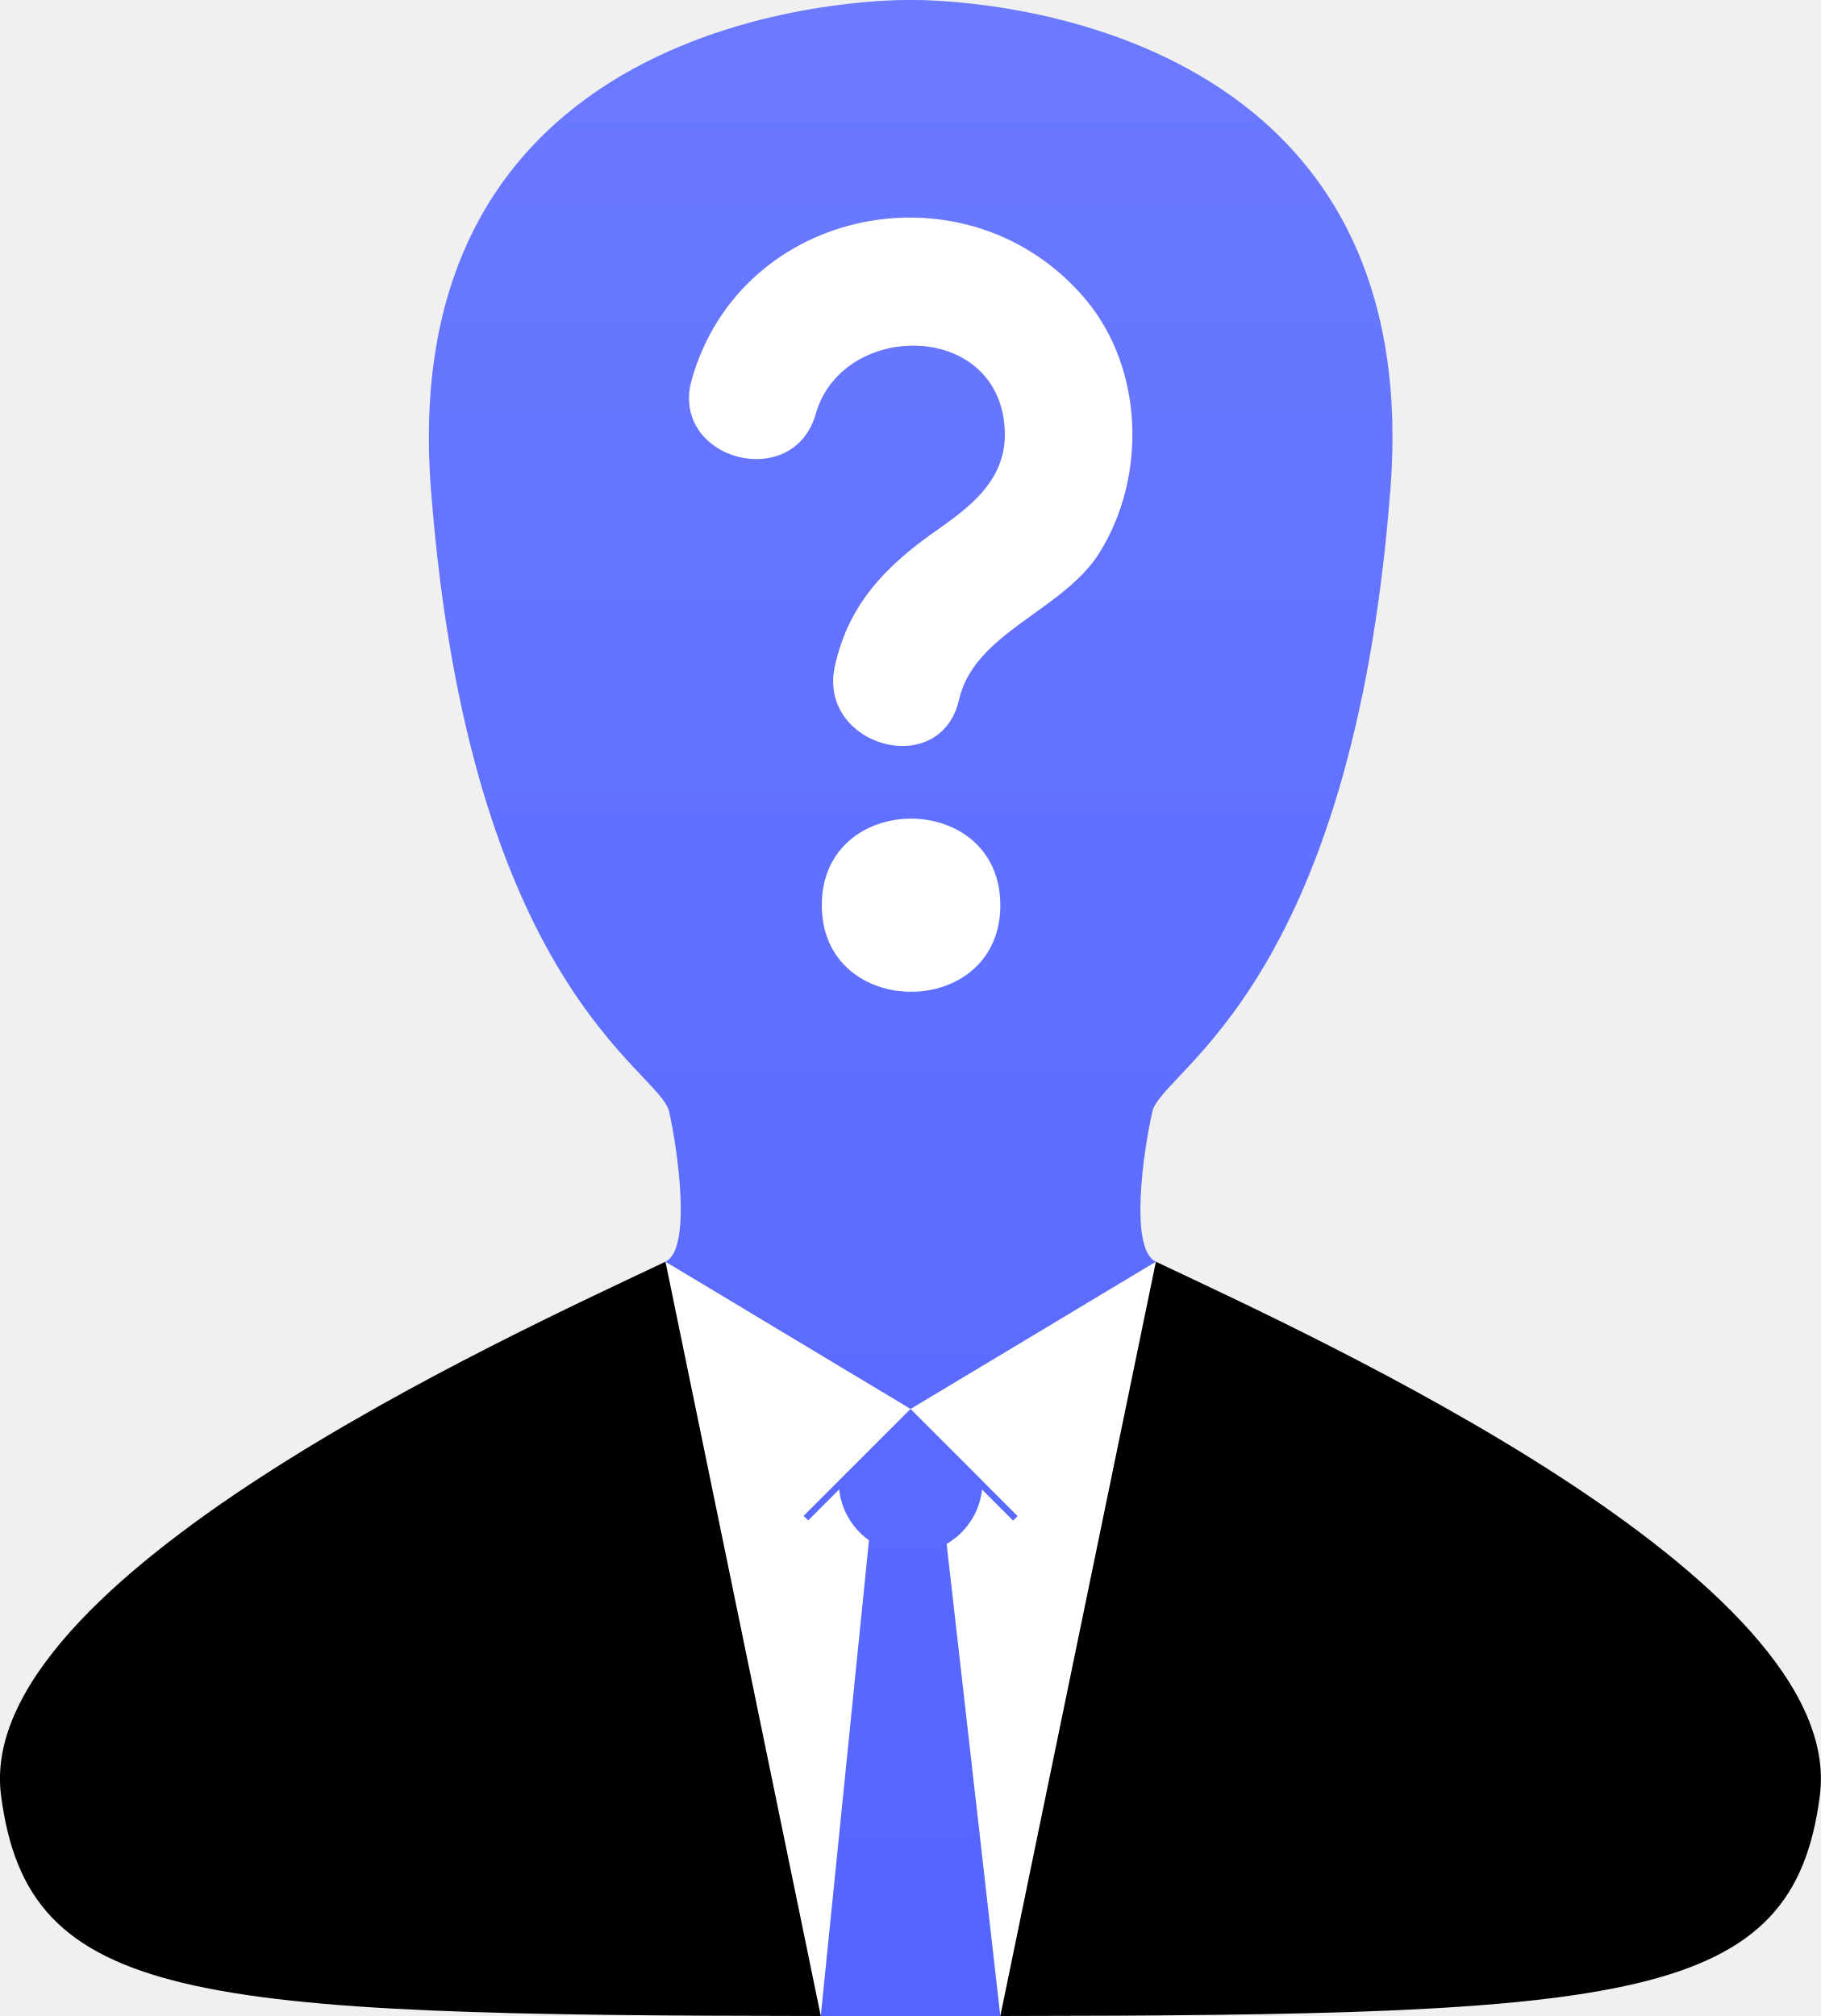
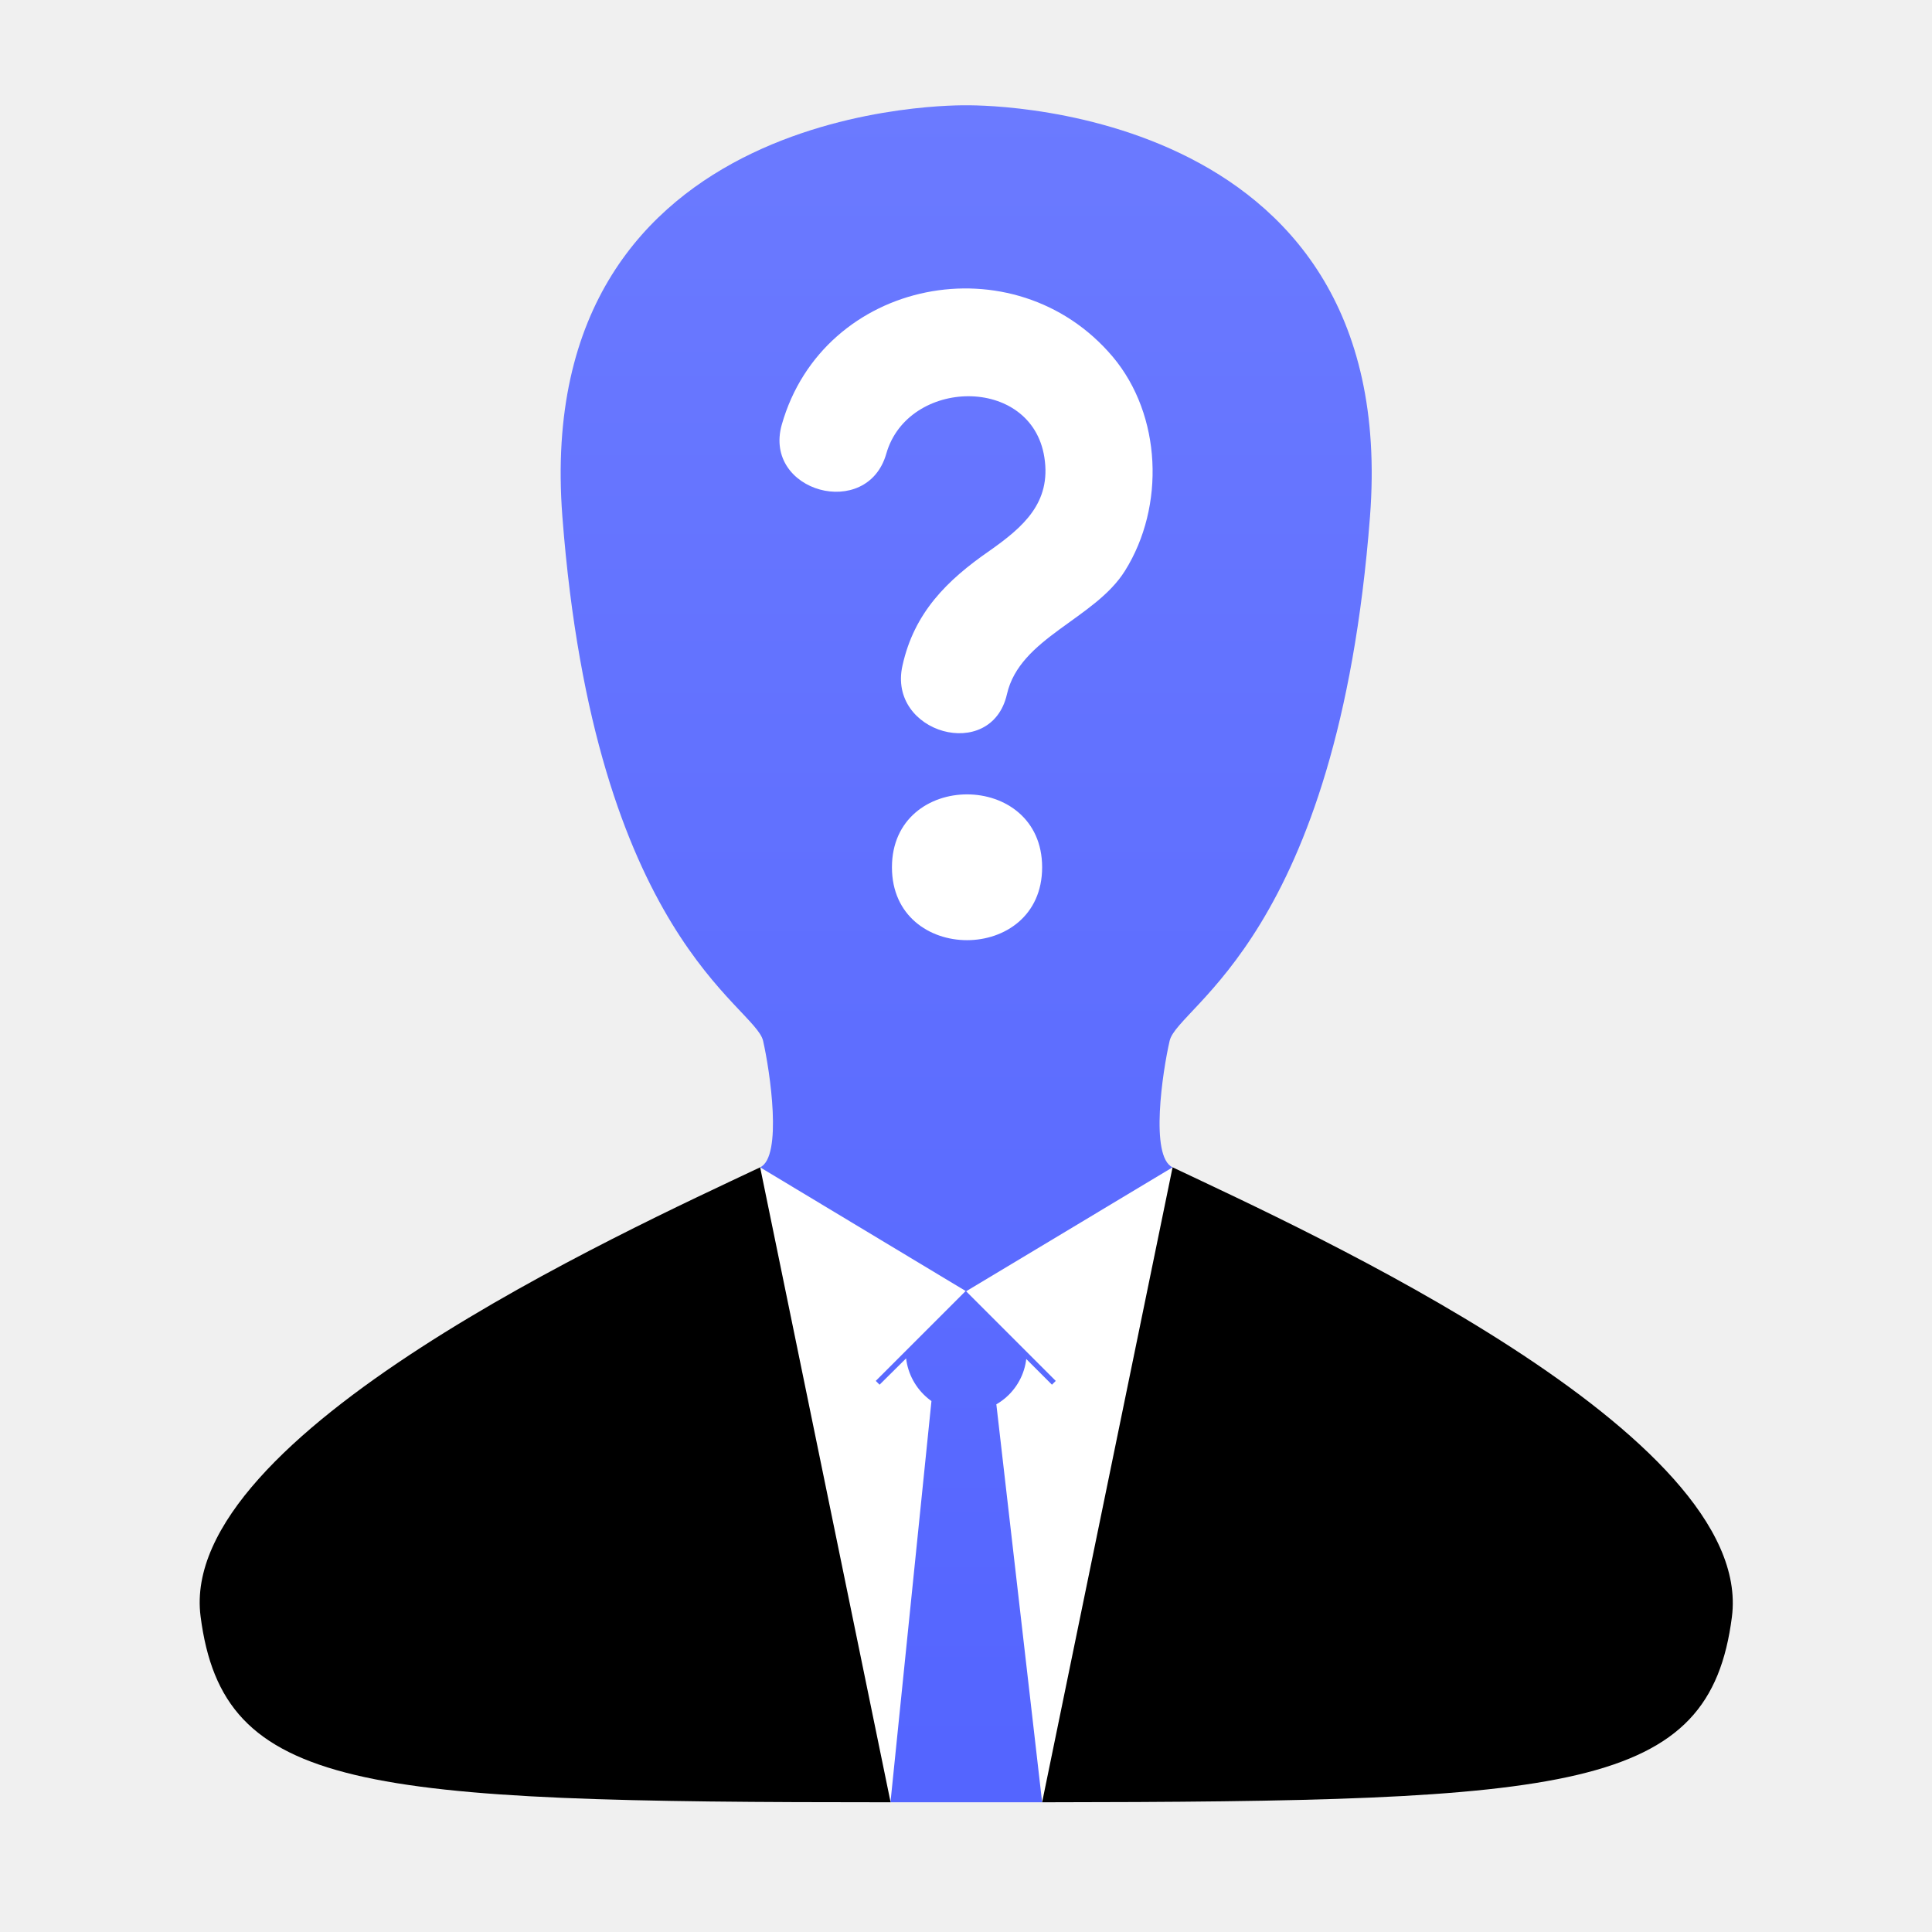
- <svg xmlns="http://www.w3.org/2000/svg" viewBox="0 0 141.99 157.21">
+ <svg xmlns="http://www.w3.org/2000/svg" viewBox="0 0 157.58 157.58">
  <defs>
-     <style>.cls-1{fill:#fff;}.cls-2{fill:url(#New_Gradient_Swatch_1);}</style>
-     <linearGradient id="New_Gradient_Swatch_1" x1="71.01" y1="-0.73" x2="71.01" y2="153.82" gradientUnits="userSpaceOnUse">
+     <style>.cls-1{fill:#fff;}.cls-2{fill:url(#New_Gradient_Swatch_1);}.cls-3{fill:none;}</style>
+     <linearGradient id="New_Gradient_Swatch_1" x1="78.81" y1="7.94" x2="78.81" y2="144.01" gradientUnits="userSpaceOnUse">
      <stop offset="0" stop-color="#6b7aff" />
      <stop offset="1" stop-color="#5465ff" />
    </linearGradient>
  </defs>
  <g id="Layer_2" data-name="Layer 2">
    <g id="Layer_1-2" data-name="Layer 1">
      <g id="Layer_2-2" data-name="Layer 2">
        <g id="Layer_1-2-2" data-name="Layer 1-2">
-           <polyline class="cls-1" points="78.04 157.21 90.13 98.39 90.13 98.39 71.01 109.87 71.01 109.87 51.89 98.39 63.99 157.21" />
-           <path class="cls-2" d="M90.13,98.39,71,109.87,51.89,98.39c2.09-1,.93-8.87.28-11.72-.75-3.25-15.58-9.57-18.57-48.55S71,0,71,0s40.42-.85,37.42,38.12S90.61,83.42,89.86,86.67C89.2,89.52,88,97.4,90.13,98.39ZM71,109.87l-5.6,5.61v.06a5.61,5.61,0,0,0,5.6,5.61h0a5.61,5.61,0,0,0,5.61-5.61h0v-.06Zm2.51,7.86H68l-4,39.48H78ZM71,110.58l8,8,.35-.35L71,109.87l-8.34,8.34.36.35Z" />
-           <path d="M.08,140C2.17,156.2,14.84,157.16,64,157.21L51.89,98.39C39.32,104.35-2.1,123.15.08,140Z" />
-           <path d="M90.13,98.39,78,157.21c49.14-.05,61.82-1,63.9-17.17C144.12,123.15,102.71,104.35,90.13,98.39Z" />
-           <path class="cls-1" d="M78,70.59c0-9-13.92-9-13.92,0S78,79.59,78,70.59Z" />
-           <path class="cls-1" d="M63.61,32.27c2-7,13.43-7.29,14.64.33.67,4.24-2,6.5-5.06,8.65-4,2.77-7,5.77-8.08,10.65-1.43,6.28,8.23,9,9.67,2.66,1.2-5.25,8.13-6.94,10.94-11.44,3.73-5.95,3.46-14.42-1.11-19.82-9.11-10.76-26.83-7.25-30.67,6.3C52.18,35.82,61.85,38.47,63.61,32.27Z" />
+           <polyline class="cls-1" points="85 147 95.64 95.21 95.64 95.21 78.81 105.32 78.81 105.32 61.98 95.21 72.63 147" />
+           <path class="cls-2" d="M95.64,95.21,78.8,105.32,62,95.21c1.84-.87.81-7.81.24-10.32C61.56,82,48.51,76.47,45.87,42.15S78.8,8.59,78.8,8.59s35.59-.75,32.94,33.56S96.06,82,95.4,84.89C94.82,87.4,93.77,94.34,95.64,95.21ZM78.8,105.32l-4.93,4.94v0a5,5,0,0,0,4.93,4.94h0a4.94,4.94,0,0,0,4.94-4.94h0v0ZM81,112.24H76.18L72.63,147H85Zm-2.2-6.3,7,7,.31-.31-7.34-7.34-7.34,7.34.31.31Z" />
+           <path d="M16.36,131.84C18.2,146.11,29.36,147,72.64,147L62,95.21C50.91,100.46,14.44,117,16.36,131.84Z" />
+           <path d="M95.64,95.21,85,147c43.26-.05,54.43-.88,56.26-15.12C143.17,117,106.72,100.46,95.64,95.21Z" />
+           <path class="cls-1" d="M85,70.74c0-7.93-12.25-7.93-12.25,0S85,78.66,85,70.74Z" />
+           <path class="cls-1" d="M72.29,37c1.76-6.16,11.83-6.42,12.89.29.59,3.73-1.76,5.72-4.45,7.62-3.52,2.43-6.17,5.08-7.12,9.37-1.25,5.53,7.25,7.93,8.52,2.34,1.05-4.62,7.16-6.11,9.63-10.07,3.28-5.24,3-12.69-1-17.45-8-9.47-23.62-6.38-27,5.55C62.23,40.13,70.74,42.46,72.29,37Z" />
        </g>
      </g>
+       <rect class="cls-3" width="157.58" height="157.58" />
    </g>
  </g>
</svg>
